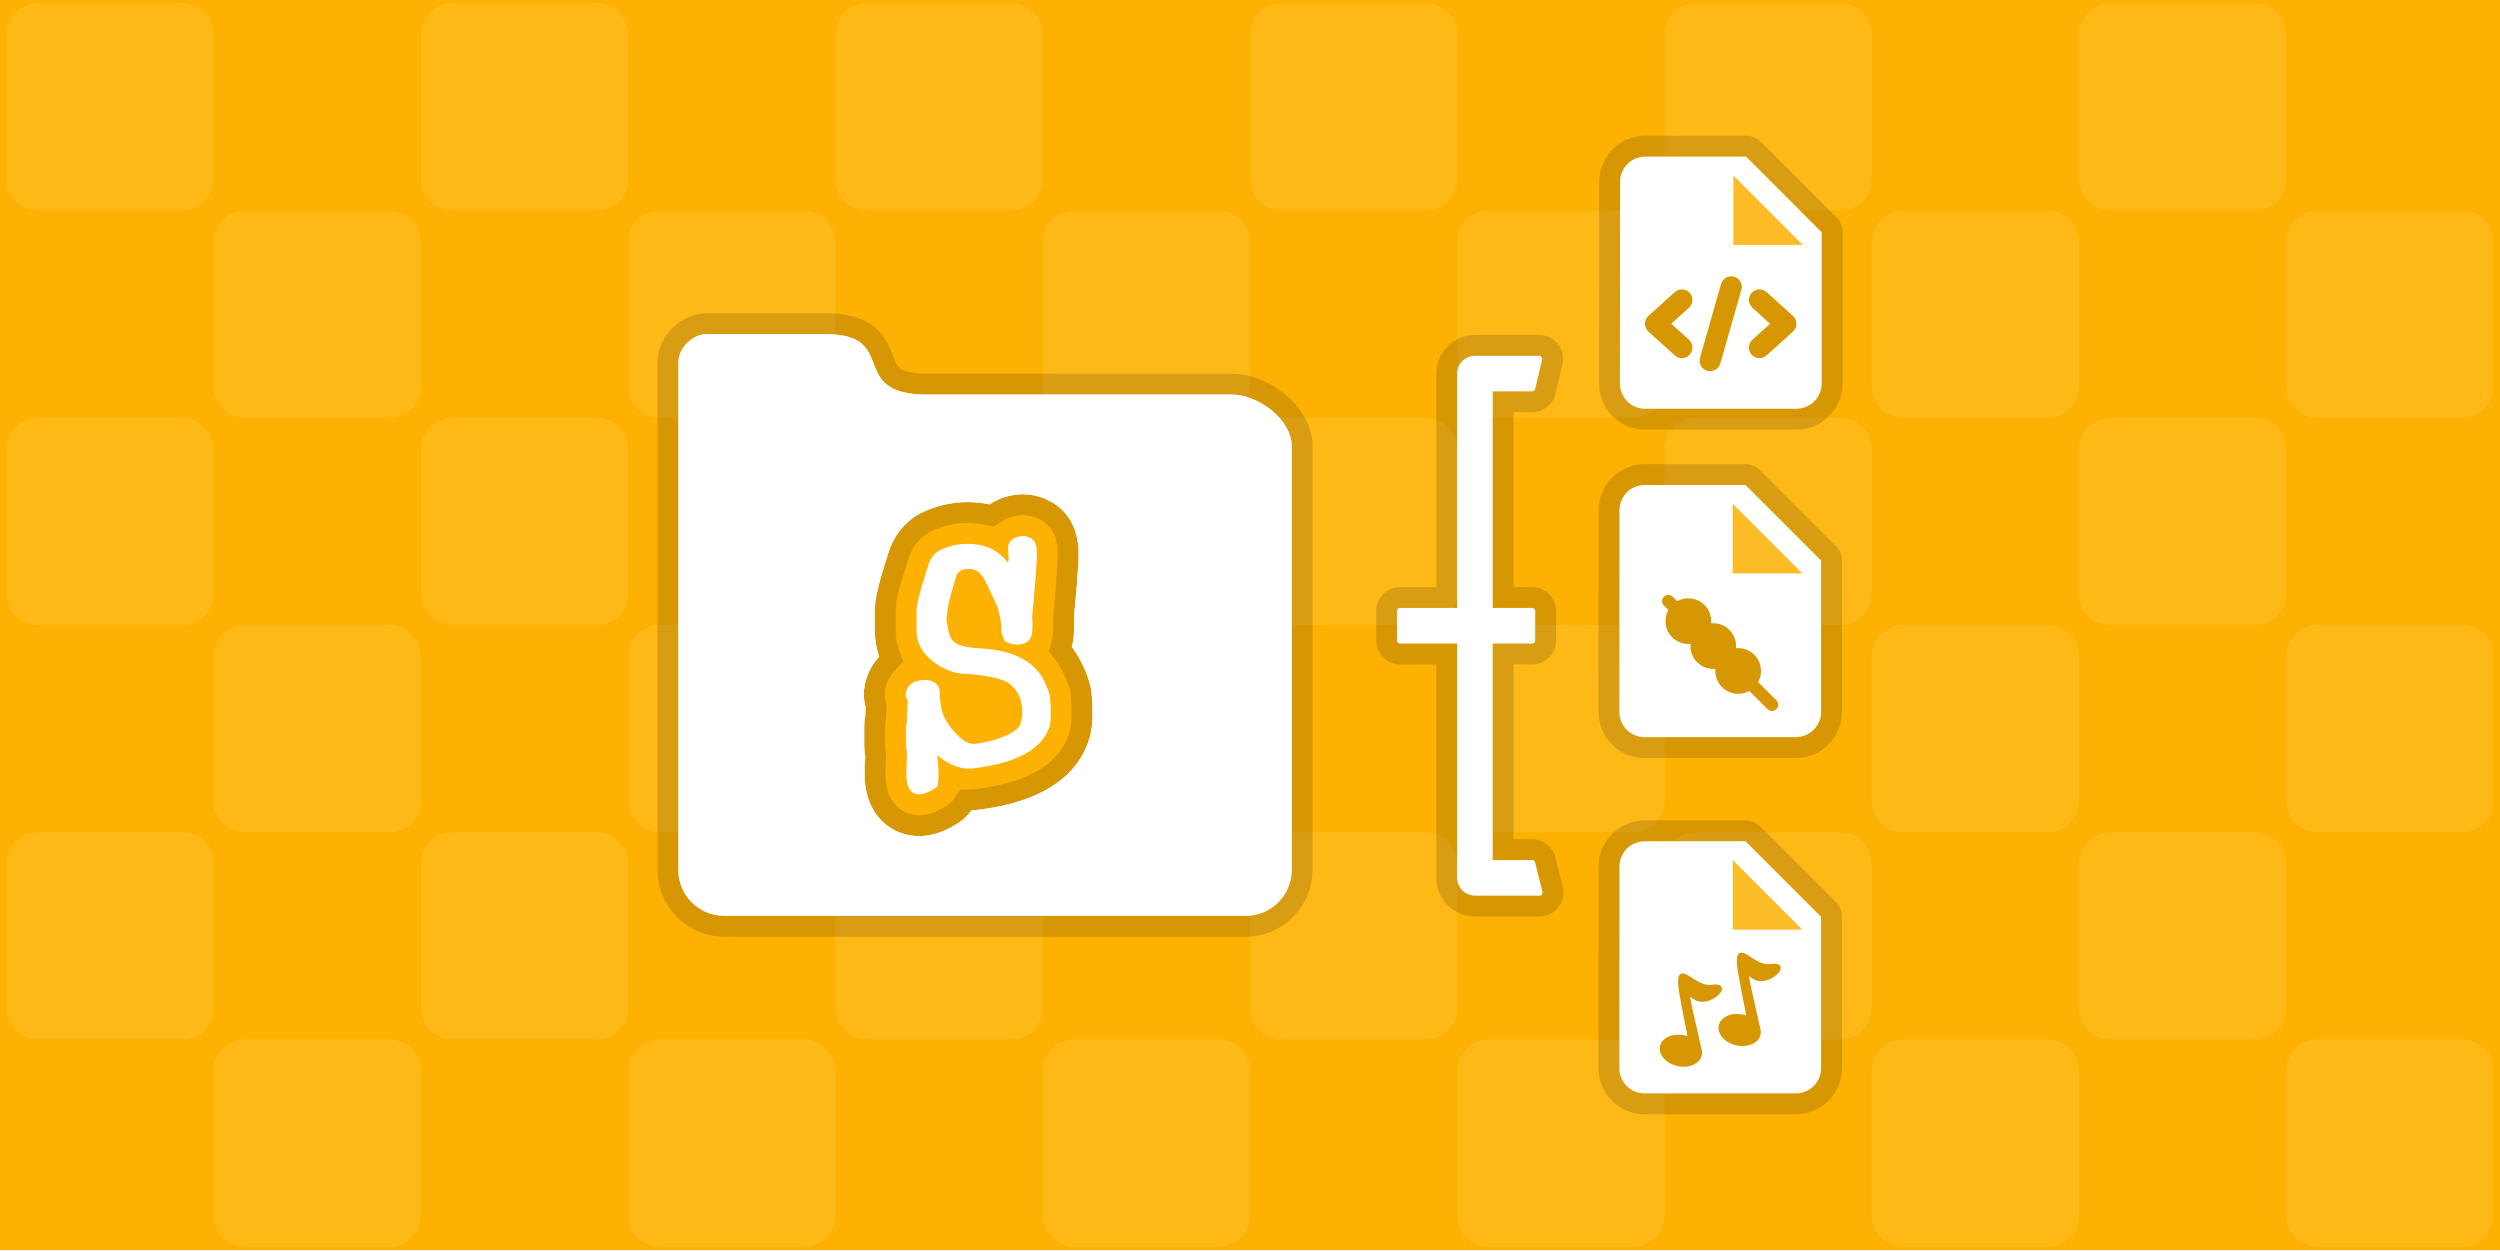
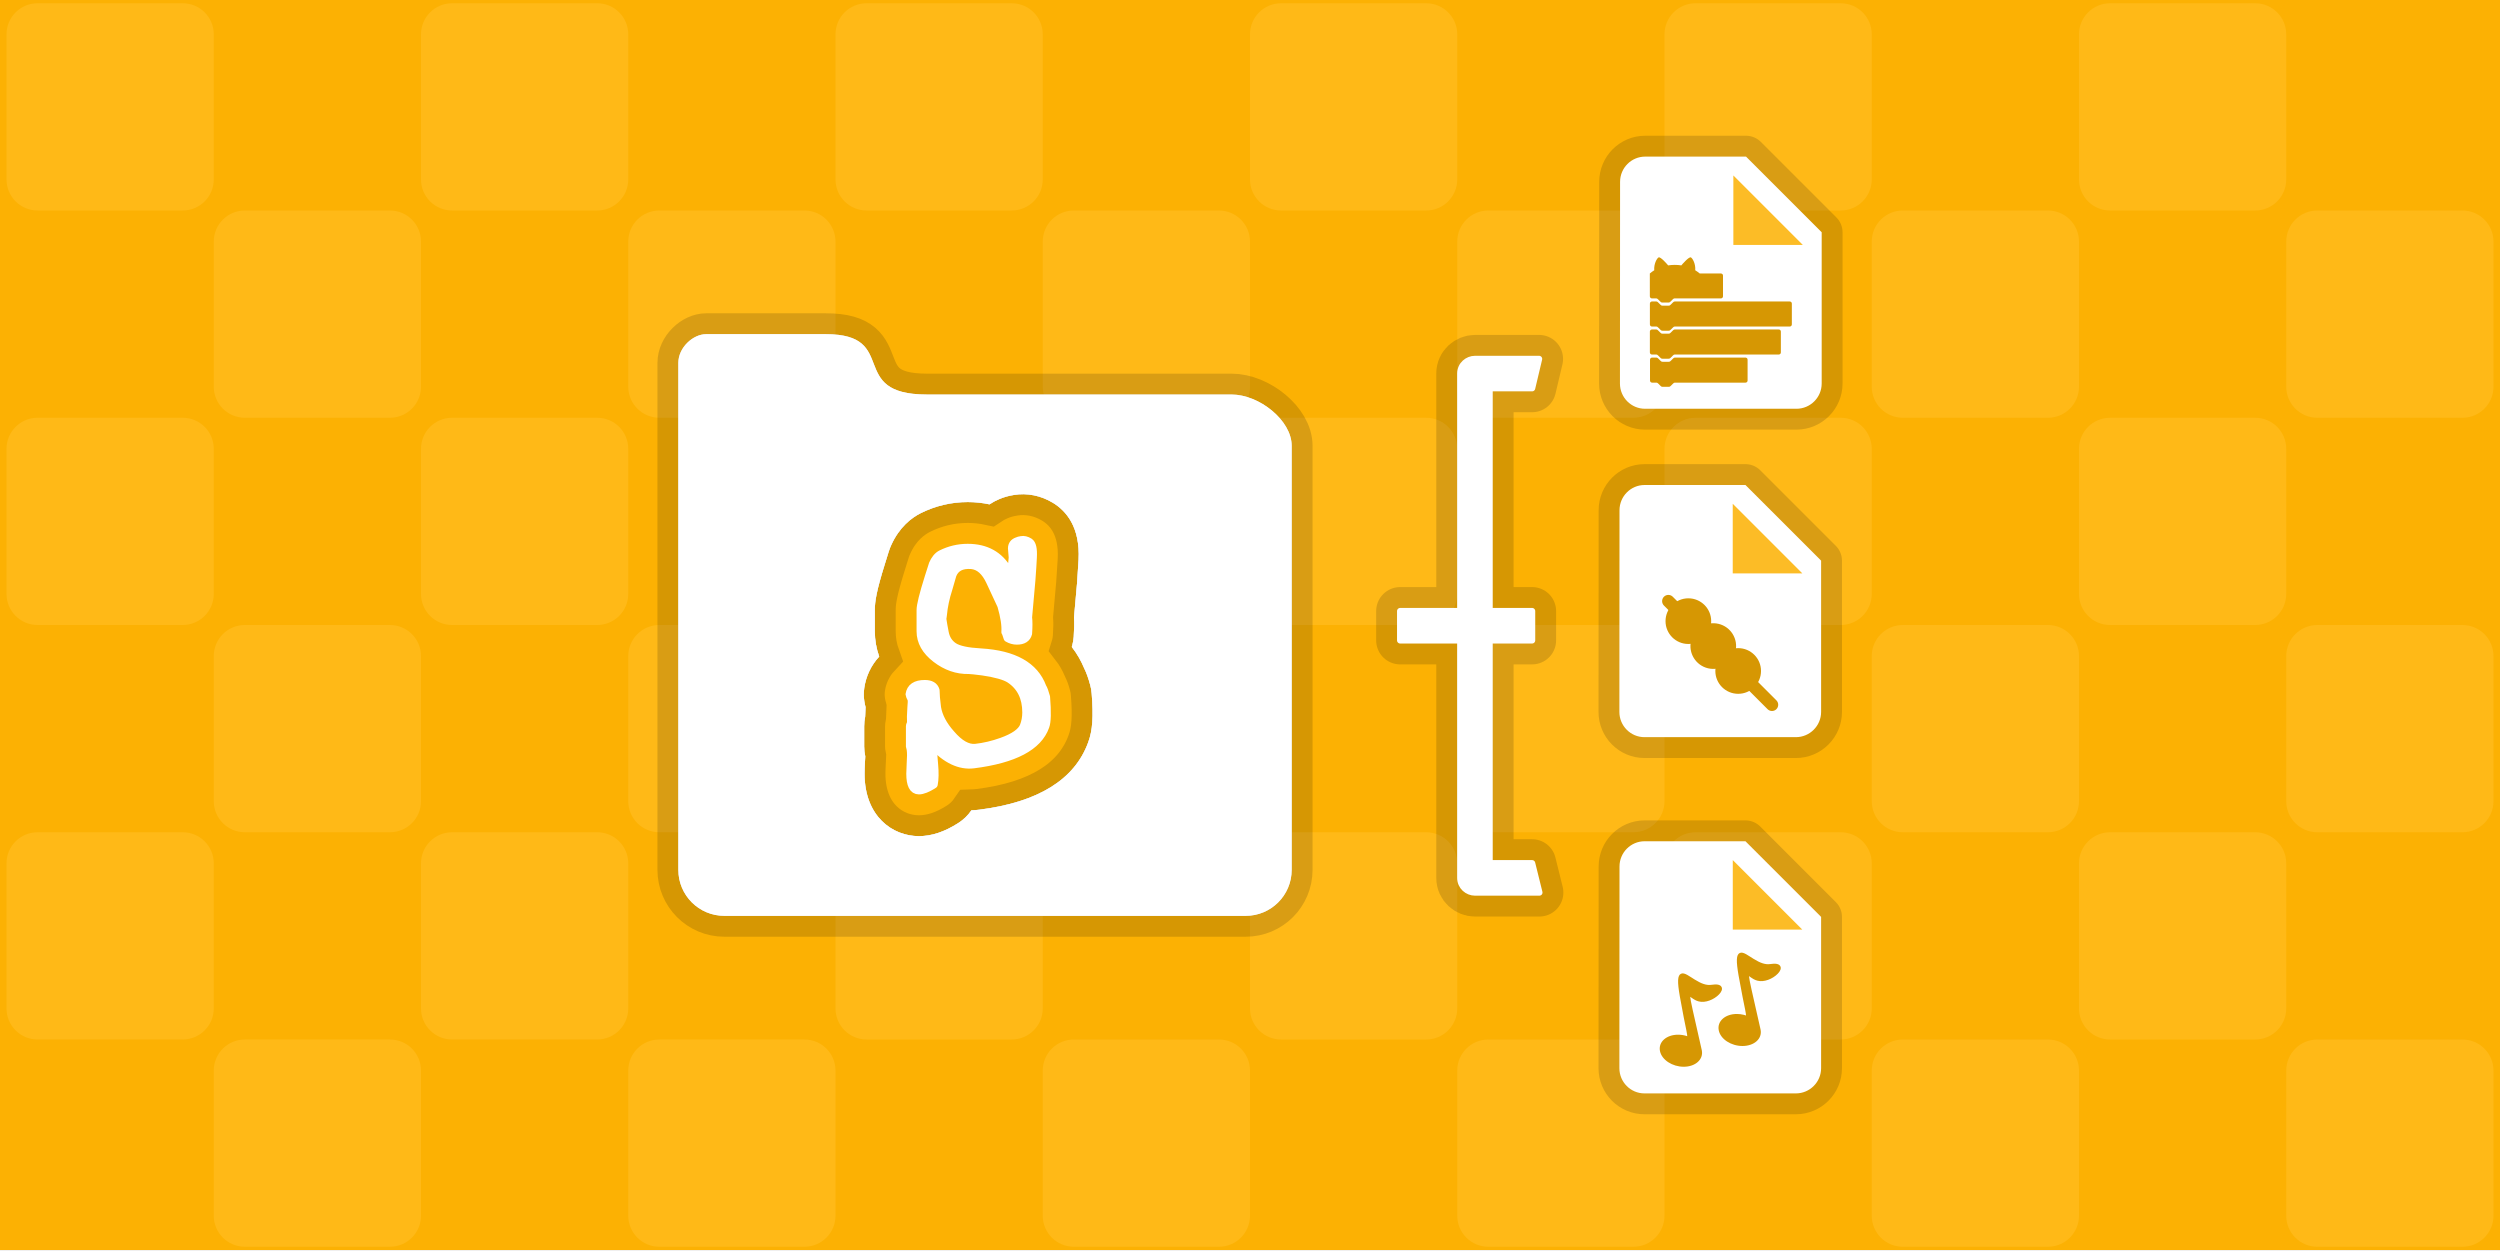
<svg xmlns="http://www.w3.org/2000/svg" version="1.1" width="599.121" height="299.562" viewBox="0,0,599.121,299.562">
  <g transform="translate(-0.43945,-0.21875)">
    <g stroke-miterlimit="10">
      <path d="M0.439,299.781v-299.562h599.121v299.562zM0.439,299.781" fill="#fcb103" fill-rule="nonzero" stroke="none" stroke-width="1" stroke-linecap="butt" stroke-linejoin="miter" />
      <path d="M349.667,256.784c0,-4.115 3.335,-7.45 7.45,-7.45h34.767c4.115,0 7.45,3.335 7.45,7.45v34.767c0,4.115 -3.335,7.45 -7.45,7.45h-34.767c-4.115,0 -7.45,-3.335 -7.45,-7.45zM449,256.785c0,-4.115 3.335,-7.45 7.45,-7.45h34.767c4.115,0 7.45,3.335 7.45,7.45v34.767c0,4.115 -3.335,7.45 -7.45,7.45h-34.767c-4.115,0 -7.45,-3.335 -7.45,-7.45zM548.333,256.785c0,-4.115 3.335,-7.45 7.45,-7.45h34.767c4.115,0 7.45,3.335 7.45,7.45v34.767c0,4.115 -3.335,7.45 -7.45,7.45h-34.767c-4.115,0 -7.45,-3.335 -7.45,-7.45zM2,107.783c0,-4.115 3.335,-7.45 7.45,-7.45h34.767c4.115,0 7.45,3.335 7.45,7.45v34.767c0,4.115 -3.335,7.45 -7.45,7.45h-34.767c-4.115,0 -7.45,-3.335 -7.45,-7.45zM200.667,107.783c0,-4.115 3.335,-7.45 7.45,-7.45h34.767c4.115,0 7.45,3.335 7.45,7.45v34.767c0,4.115 -3.335,7.45 -7.45,7.45h-34.767c-4.115,0 -7.45,-3.335 -7.45,-7.45zM300,107.784c0,-4.115 3.335,-7.45 7.45,-7.45h34.767c4.115,0 7.45,3.335 7.45,7.45v34.767c0,4.115 -3.335,7.45 -7.45,7.45h-34.767c-4.115,0 -7.45,-3.335 -7.45,-7.45zM101.333,107.783c0,-4.115 3.335,-7.45 7.45,-7.45h34.767c4.115,0 7.45,3.335 7.45,7.45v34.767c0,4.115 -3.335,7.45 -7.45,7.45h-34.767c-4.115,0 -7.45,-3.335 -7.45,-7.45zM51.667,256.782c0,-4.115 3.335,-7.45 7.45,-7.45h34.767c4.115,0 7.45,3.335 7.45,7.45v34.767c0,4.115 -3.335,7.45 -7.45,7.45h-34.767c-4.115,0 -7.45,-3.335 -7.45,-7.45zM151,256.782c0,-4.115 3.335,-7.45 7.45,-7.45h34.767c4.115,0 7.45,3.335 7.45,7.45v34.767c0,4.115 -3.335,7.45 -7.45,7.45h-34.767c-4.115,0 -7.45,-3.335 -7.45,-7.45zM250.333,256.783c0,-4.115 3.335,-7.45 7.45,-7.45h34.767c4.115,0 7.45,3.335 7.45,7.45v34.767c0,4.115 -3.335,7.45 -7.45,7.45h-34.767c-4.115,0 -7.45,-3.335 -7.45,-7.45zM250.333,107.783c0,-4.115 3.335,-7.45 7.45,-7.45h34.767c4.115,0 7.45,3.335 7.45,7.45v34.767c0,4.115 -3.335,7.45 -7.45,7.45h-34.767c-4.115,0 -7.45,-3.335 -7.45,-7.45zM399.333,107.784c0,-4.115 3.335,-7.45 7.45,-7.45h34.767c4.115,0 7.45,3.335 7.45,7.45v34.767c0,4.115 -3.335,7.45 -7.45,7.45h-34.767c-4.115,0 -7.45,-3.335 -7.45,-7.45zM498.667,107.784c0,-4.115 3.335,-7.45 7.45,-7.45h34.767c4.115,0 7.45,3.335 7.45,7.45v34.767c0,4.115 -3.335,7.45 -7.45,7.45h-34.767c-4.115,0 -7.45,-3.335 -7.45,-7.45zM2,207.116c0,-4.115 3.335,-7.45 7.45,-7.45h34.767c4.114,0 7.449,3.335 7.45,7.449v34.767c0,4.115 -3.335,7.45 -7.45,7.45h-34.767c-4.115,0 -7.45,-3.335 -7.45,-7.45zM200.667,207.116c0,-4.115 3.335,-7.45 7.45,-7.45h34.767c1.976,0 3.871,0.785 5.268,2.182c1.397,1.397 2.182,3.293 2.182,5.269v34.767c0,4.115 -3.335,7.45 -7.45,7.45h-34.767c-4.115,0 -7.45,-3.335 -7.45,-7.45zM300,207.117c0,-4.115 3.335,-7.45 7.45,-7.45h34.767c4.115,0 7.45,3.335 7.45,7.45v34.767c0,4.115 -3.335,7.45 -7.45,7.45h-34.767c-4.115,0 -7.45,-3.335 -7.45,-7.45zM101.333,207.116c0,-4.115 3.335,-7.45 7.45,-7.45h34.767c4.114,0 7.449,3.335 7.45,7.449v34.767c0,4.115 -3.335,7.45 -7.45,7.45h-34.767c-4.115,0 -7.45,-3.335 -7.45,-7.45zM349.667,58.117c0,-4.115 3.335,-7.45 7.45,-7.45h34.767c4.115,0 7.45,3.335 7.45,7.45v34.767c0,4.115 -3.335,7.45 -7.45,7.45h-34.767c-4.115,0 -7.45,-3.335 -7.45,-7.45zM449,58.118c0,-4.115 3.335,-7.45 7.45,-7.45h34.767c4.115,0 7.45,3.335 7.45,7.45v34.767c0,4.115 -3.335,7.45 -7.45,7.45h-34.767c-4.115,0 -7.45,-3.335 -7.45,-7.45zM548.333,58.118c0,-4.115 3.335,-7.45 7.45,-7.45h34.767c4.115,0 7.45,3.335 7.45,7.45v34.767c0,4.115 -3.335,7.45 -7.45,7.45h-34.767c-4.115,0 -7.45,-3.335 -7.45,-7.45zM399.333,207.117c0,-4.115 3.335,-7.45 7.45,-7.45h34.767c4.115,0 7.45,3.335 7.45,7.45v34.767c0,4.115 -3.335,7.45 -7.45,7.45h-34.767c-4.115,0 -7.45,-3.335 -7.45,-7.45zM498.667,207.117c0,-4.115 3.335,-7.45 7.45,-7.45h34.767c4.115,0 7.45,3.335 7.45,7.45v34.767c0,4.115 -3.335,7.45 -7.45,7.45h-34.767c-4.115,0 -7.45,-3.335 -7.45,-7.45zM51.667,58.116c0,-4.115 3.335,-7.45 7.45,-7.45h34.767c4.115,0 7.45,3.335 7.45,7.45v34.767c0,4.115 -3.335,7.45 -7.45,7.45h-34.767c-4.115,0 -7.45,-3.335 -7.45,-7.45zM151,58.116c0,-4.115 3.335,-7.45 7.45,-7.45h34.767c4.115,0 7.45,3.335 7.45,7.45v34.767c0,4.115 -3.335,7.45 -7.45,7.45h-34.767c-4.115,0 -7.45,-3.335 -7.45,-7.45zM250.333,58.116c0,-4.115 3.335,-7.45 7.45,-7.45h34.767c4.115,0 7.45,3.335 7.45,7.45v34.767c0,4.115 -3.335,7.45 -7.45,7.45h-34.767c-4.115,0 -7.45,-3.335 -7.45,-7.45zM349.667,157.451c0,-4.115 3.335,-7.45 7.45,-7.45h34.767c4.115,0 7.45,3.335 7.45,7.45v34.767c0,4.115 -3.335,7.45 -7.45,7.45h-34.767c-4.115,0 -7.45,-3.335 -7.45,-7.45zM449,157.451c0,-4.115 3.335,-7.45 7.45,-7.45h34.767c4.115,0 7.45,3.335 7.45,7.45v34.767c-0.001,4.114 -3.336,7.449 -7.45,7.449h-34.767c-4.114,0 -7.449,-3.335 -7.45,-7.449zM548.333,157.451c0,-4.115 3.335,-7.45 7.45,-7.45h34.767c4.115,0 7.45,3.335 7.45,7.45v34.767c-0.001,4.114 -3.336,7.449 -7.45,7.449h-34.767c-4.114,0 -7.449,-3.335 -7.45,-7.449zM2,8.449c0,-4.115 3.335,-7.45 7.45,-7.45h34.767c4.115,0 7.45,3.335 7.45,7.45v34.767c0,4.115 -3.335,7.45 -7.45,7.45h-34.767c-4.115,0 -7.45,-3.335 -7.45,-7.45zM200.667,8.45c0,-4.115 3.335,-7.45 7.45,-7.45h34.767c4.115,0 7.45,3.335 7.45,7.45v34.767c0,4.115 -3.335,7.45 -7.45,7.45h-34.767c-4.115,0 -7.45,-3.335 -7.45,-7.45zM300,8.45c0,-4.115 3.335,-7.45 7.45,-7.45h34.767c4.115,0 7.45,3.335 7.45,7.45v34.767c0,4.115 -3.335,7.45 -7.45,7.45h-34.767c-4.115,0 -7.45,-3.335 -7.45,-7.45zM101.333,8.449c0,-4.115 3.335,-7.45 7.45,-7.45h34.767c4.115,0 7.45,3.335 7.45,7.45v34.767c0,4.115 -3.335,7.45 -7.45,7.45h-34.767c-4.115,0 -7.45,-3.335 -7.45,-7.45zM51.667,157.45c0,-4.115 3.335,-7.45 7.45,-7.45h34.767c4.115,0 7.45,3.335 7.45,7.45v34.767c0,4.115 -3.335,7.45 -7.45,7.45h-34.767c-4.115,0 -7.45,-3.335 -7.45,-7.45zM151,157.45c0,-4.115 3.335,-7.45 7.45,-7.45h34.767c4.115,0 7.45,3.335 7.45,7.45v34.767c0,4.115 -3.335,7.45 -7.45,7.45h-34.767c-4.115,0 -7.45,-3.335 -7.45,-7.45zM250.333,157.45c0,-4.115 3.335,-7.45 7.45,-7.45h34.767c4.115,0 7.45,3.335 7.45,7.45v34.767c0,4.115 -3.335,7.45 -7.45,7.45h-34.767c-4.115,0 -7.45,-3.335 -7.45,-7.45zM399.333,8.45c0,-4.115 3.335,-7.45 7.45,-7.45h34.767c4.115,0 7.45,3.335 7.45,7.45v34.767c0,4.115 -3.335,7.45 -7.45,7.45h-34.767c-4.115,0 -7.45,-3.335 -7.45,-7.45zM498.667,8.45c0,-4.115 3.335,-7.45 7.45,-7.45h34.767c4.115,0 7.45,3.335 7.45,7.45v34.767c0,4.115 -3.335,7.45 -7.45,7.45h-34.767c-4.115,0 -7.45,-3.335 -7.45,-7.45z" fill="#ffb917" fill-rule="nonzero" stroke="none" stroke-width="1" stroke-linecap="round" stroke-linejoin="round" />
      <path d="M309.99,107.037c0,17.48 0,101.641 0,101.641c0,6.091 -4.938,11.024 -11.024,11.024h-124.944c-6.091,0 -11.024,-4.933 -11.024,-11.024c0,0 0,-105.87 0,-121.478c0,-3.714 3.541,-6.901 6.668,-6.901c5.565,0 19.89,0 28.663,0c17.885,0 4.862,14.464 24.235,14.464c14.222,0 60.516,0 72.997,0c6.668,0 14.429,6.203 14.429,12.274z" fill="#ffffff" fill-rule="nonzero" stroke-opacity="0.149" stroke="#000000" stroke-width="10" stroke-linecap="round" stroke-linejoin="round" />
      <path d="M309.99,107.037c0,17.48 0,101.641 0,101.641c0,6.091 -4.938,11.024 -11.024,11.024h-124.944c-6.091,0 -11.024,-4.933 -11.024,-11.024c0,0 0,-105.87 0,-121.478c0,-3.714 3.541,-6.901 6.668,-6.901c5.565,0 19.89,0 28.663,0c17.885,0 4.862,14.464 24.235,14.464c14.222,0 60.516,0 72.997,0c6.668,0 14.429,6.203 14.429,12.274z" fill="#ffffff" fill-rule="nonzero" stroke="none" stroke-width="1" stroke-linecap="round" stroke-linejoin="round" />
      <path d="M437.002,55.878v36.258c0,3.324 -2.719,6.043 -6.043,6.043h-36.288c-3.324,0 -6.013,-2.719 -6.013,-6.043l0.03,-48.344c0,-3.324 2.689,-6.043 6.013,-6.043h24.172z" fill="none" fill-rule="nonzero" stroke-opacity="0.149" stroke="#000000" stroke-width="10" stroke-linecap="round" stroke-linejoin="round" />
      <path d="M437.002,55.878v36.258c0,3.324 -2.719,6.043 -6.043,6.043h-36.288c-3.324,0 -6.013,-2.719 -6.013,-6.043l0.03,-48.344c0,-3.324 2.689,-6.043 6.013,-6.043h24.172z" fill="#ffffff" fill-rule="nonzero" stroke="none" stroke-width="1" stroke-linecap="butt" stroke-linejoin="miter" />
      <path d="M415.834,58.917v-16.652l16.652,16.652z" fill="#fcbc26" fill-rule="nonzero" stroke="none" stroke-width="0.5" stroke-linecap="butt" stroke-linejoin="miter" />
      <path d="M436.866,134.577v36.258c0,3.324 -2.719,6.043 -6.043,6.043h-36.288c-3.324,0 -6.013,-2.719 -6.013,-6.043l0.03,-48.344c0,-3.324 2.689,-6.043 6.013,-6.043h24.172z" fill="none" fill-rule="nonzero" stroke-opacity="0.149" stroke="#000000" stroke-width="10" stroke-linecap="round" stroke-linejoin="round" />
      <path d="M436.866,134.577v36.258c0,3.324 -2.719,6.043 -6.043,6.043h-36.288c-3.324,0 -6.013,-2.719 -6.013,-6.043l0.03,-48.344c0,-3.324 2.689,-6.043 6.013,-6.043h24.172z" fill="#ffffff" fill-rule="nonzero" stroke="none" stroke-width="1" stroke-linecap="butt" stroke-linejoin="miter" />
      <path d="M425.09,170.11c-0.254,0 -0.509,-0.097 -0.703,-0.291l-24.833,-24.834c-0.388,-0.388 -0.388,-1.019 0,-1.407c0.388,-0.388 1.019,-0.388 1.407,0l24.833,24.833c0.388,0.388 0.388,1.019 0,1.407c-0.195,0.194 -0.449,0.292 -0.703,0.292z" fill="#d69703" fill-rule="nonzero" stroke="#d69703" stroke-width="1" stroke-linecap="round" stroke-linejoin="round" />
      <path d="M410.524,149.076c0,3.022 -2.45,5.472 -5.472,5.472c-3.022,0 -5.472,-2.45 -5.472,-5.472c0,-3.022 2.45,-5.472 5.472,-5.472c3.022,0 5.472,2.45 5.472,5.472z" fill="#d69703" fill-rule="nonzero" stroke="#e2a414" stroke-width="0" stroke-linecap="butt" stroke-linejoin="miter" />
      <path d="M409.765,160.373c-2.941,-0.695 -4.763,-3.642 -4.068,-6.583c0.695,-2.941 3.642,-4.763 6.583,-4.068c2.941,0.695 4.763,3.642 4.068,6.583c-0.695,2.941 -3.642,4.763 -6.583,4.068z" fill="#d69703" fill-rule="nonzero" stroke="#e2a414" stroke-width="0" stroke-linecap="butt" stroke-linejoin="miter" />
      <path d="M422.464,161.016c0,3.022 -2.451,5.473 -5.473,5.473c-3.022,0 -5.472,-2.451 -5.472,-5.473c0,-3.022 2.45,-5.472 5.472,-5.472c3.022,0 5.473,2.451 5.473,5.472z" fill="#d69703" fill-rule="nonzero" stroke="#e2a414" stroke-width="0" stroke-linecap="butt" stroke-linejoin="miter" />
      <path d="M415.686,137.628v-16.677l16.677,16.677z" fill="#fcbc26" fill-rule="nonzero" stroke="none" stroke-width="0.5" stroke-linecap="butt" stroke-linejoin="miter" />
      <path d="M436.865,219.952v36.257c0,3.324 -2.719,6.043 -6.043,6.043h-36.287c-3.324,0 -6.013,-2.719 -6.013,-6.043l0.03,-48.342c0,-3.324 2.689,-6.043 6.013,-6.043h24.171z" fill="none" fill-rule="nonzero" stroke-opacity="0.149" stroke="#000000" stroke-width="10" stroke-linecap="round" stroke-linejoin="round" />
      <path d="M436.865,219.952v36.257c0,3.324 -2.719,6.043 -6.043,6.043h-36.287c-3.324,0 -6.013,-2.719 -6.013,-6.043l0.03,-48.342c0,-3.324 2.689,-6.043 6.013,-6.043h24.171z" fill="#ffffff" fill-rule="nonzero" stroke="none" stroke-width="1" stroke-linecap="butt" stroke-linejoin="miter" />
      <path d="M418.871,243.579c-0.008,-0.259 -0.072,-0.684 -0.212,-1.41c-0.08,-0.41 -0.507,-2.504 -0.624,-3.091c-0.327,-1.641 -0.63,-3.248 -0.946,-5.066c-0.607,-3.5 -0.574,-5.014 0.285,-5.409c0.414,-0.191 0.878,-0.066 1.525,0.29c0.343,0.188 1.808,1.131 1.715,1.074c1.652,1.029 2.871,1.47 4.085,1.283c1.265,-0.196 2.075,-0.05 2.383,0.512c0.288,0.526 0.012,1.173 -0.605,1.807c-1.22,1.256 -3.294,2.083 -4.846,1.676c-0.681,-0.182 -1.026,-0.385 -1.972,-1.05l-0.079,-0.055c0.039,0.491 0.219,1.442 0.594,3.151c0.244,1.107 1.724,7.613 2.185,9.674l0.002,0.01c0.438,2.185 -1.552,3.915 -4.339,3.915c-2.726,0 -5.273,-1.647 -5.686,-3.752c-0.439,-2.188 1.552,-3.923 4.337,-3.923c0.557,0 1.116,0.07 1.669,0.207c0.188,0.047 0.361,0.098 0.527,0.155zM404.786,248.543c-0.008,-0.264 -0.075,-0.694 -0.22,-1.439c-0.075,-0.381 -0.493,-2.434 -0.624,-3.089c-0.323,-1.624 -0.622,-3.224 -0.936,-5.03c-0.607,-3.5 -0.573,-5.014 0.285,-5.408c0.416,-0.191 0.878,-0.068 1.525,0.29c0.344,0.188 1.808,1.13 1.715,1.073c1.652,1.029 2.869,1.47 4.082,1.283c1.264,-0.199 2.075,-0.053 2.383,0.509c0.288,0.526 0.012,1.173 -0.603,1.807c-1.222,1.257 -3.296,2.083 -4.845,1.671c-0.68,-0.182 -1.024,-0.385 -1.971,-1.05l-0.079,-0.054c0.039,0.491 0.219,1.442 0.594,3.151c0.244,1.108 1.722,7.616 2.184,9.675l0.002,0.011c0.428,2.186 -1.561,3.921 -4.337,3.921c-2.724,0 -5.27,-1.652 -5.693,-3.762c-0.431,-2.188 1.561,-3.92 4.342,-3.92c0.75,0 1.494,0.124 2.196,0.361z" fill="#d69703" fill-rule="evenodd" stroke-opacity="0.1" stroke="#000000" stroke-width="0" stroke-linecap="butt" stroke-linejoin="miter" />
      <path d="M415.698,222.99v-16.652l16.652,16.652z" fill="#fcbc26" fill-rule="nonzero" stroke="none" stroke-width="0.5" stroke-linecap="butt" stroke-linejoin="miter" />
      <path d="M369.275,86.231l-1.667,7.026h-10.188l-0.002,53.403h10.188v7.026h-10.188v53.403h10.188l1.741,7.026h-15.443c-1.757,0 -3.513,-1.406 -3.513,-3.513v-56.914h-14.405v-7.026h14.405v-56.914c0,-2.108 1.757,-3.513 3.513,-3.513z" fill="none" fill-rule="nonzero" stroke-opacity="0.149" stroke="#000000" stroke-width="11.5" stroke-linecap="round" stroke-linejoin="round" />
      <path d="M369.275,86.231l-1.667,7.026h-10.188l-0.002,53.403h10.188v7.026h-10.188v53.403h10.188l1.741,7.026h-15.443c-1.757,0 -3.513,-1.406 -3.513,-3.513v-56.914h-14.405v-7.026h14.405v-56.914c0,-2.108 1.757,-3.513 3.513,-3.513z" fill="#ffffff" fill-rule="nonzero" stroke="#ffffff" stroke-width="1.5" stroke-linecap="round" stroke-linejoin="round" />
      <path d="M261.232,178.089c-3.23,8.95 -12.01,14.39 -26.09,16.17c-0.64,0.08 -1.27,0.13 -1.9,0.15c-0.82,1.2 -1.89,2.24 -3.15,3.05c-3.3,2.11 -6.39,3.14 -9.44,3.14c-6.27,0 -13.02,-4.68 -13.02,-14.96c0,-0.7 0.03,-1.61 0.1,-2.87c0.03,-0.54 0.06,-0.96 0.07,-1.27c-0.17,-0.78 -0.26,-1.57 -0.26,-2.37v-4.84c0,-0.79 0.08,-1.58 0.24,-2.37c0.01,-0.67 0.04,-1.42 0.09,-2.24c-0.24,-0.88 -0.42,-1.9 -0.42,-3.04c0,-0.52 0.04,-1.04 0.11,-1.55c0.38,-2.68 1.57,-5.37 3.58,-7.52c-0.69,-1.93 -1.05,-3.97 -1.05,-6.06v-5.1c0,-2.07 0.41,-4.65 2.42,-11.07c0.84,-2.76 1.11,-3.62 1.48,-4.42c1.97,-4.42 4.94,-6.63 7.1,-7.72c3.53,-1.76 7.32,-2.66 11.26,-2.66c1.82,0 3.56,0.19 5.22,0.55c0.74,-0.5 1.53,-0.92 2.37,-1.27c1.07,-0.46 2.21,-0.78 3.47,-0.98c3.15,-0.54 6.48,0.13 9.38,1.89c3.05,1.86 6.55,5.72 6.12,13.66c-0.07,1.4 -0.19,3.27 -0.37,5.71c-0.01,0.06 -0.01,0.12 -0.02,0.18c-0.16,1.77 -0.39,4.41 -0.7,7.9c0.08,1.35 0.05,2.86 -0.07,4.64c-0.05,0.68 -0.16,1.36 -0.34,2.02c-0.04,0.15 -0.08,0.29 -0.12,0.42c1.35,1.73 2.27,3.46 2.9,4.96c0.59,1.19 1.09,2.56 1.53,4.23c0.17,0.63 0.28,1.27 0.33,1.92c0.45,5.61 0.22,8.92 -0.82,11.72z" fill="#fcb103" fill-rule="nonzero" stroke="none" stroke-width="1" stroke-linecap="round" stroke-linejoin="round" />
      <path d="M251.088,167.253c0.293,3.637 0.233,5.981 -0.176,7.037c-1.702,4.809 -7.42,7.828 -17.152,9.06c-3.285,0.411 -6.568,-1.143 -9.853,-4.662c0,0.528 0.117,2.111 0.353,4.751c0.176,1.935 0.146,3.518 -0.088,4.749c-1.467,0.938 -2.639,1.408 -3.519,1.408c-1.35,0 -2.023,-1.319 -2.023,-3.959c0,-0.469 0.029,-1.216 0.088,-2.242c0.058,-1.025 0.088,-1.744 0.088,-2.155c0,-0.997 -0.088,-1.7 -0.264,-2.111v-4.838c0,-0.117 0.029,-0.249 0.088,-0.396c0.058,-0.146 0.117,-0.278 0.176,-0.396c-0.059,-0.82 -0.03,-2.081 0.088,-3.782c0.117,-1.056 0.117,-1.729 0,-2.023c-0.294,-0.585 -0.439,-0.937 -0.439,-1.055c0.233,-1.642 1.437,-2.463 3.606,-2.463c1.407,0 2.257,0.499 2.551,1.495c0,0.938 0.117,2.317 0.352,4.134c0.353,2.111 1.466,4.223 3.343,6.333c2.052,2.405 4.016,3.519 5.894,3.343c2.111,-0.233 4.222,-0.732 6.333,-1.495c2.932,-1.056 4.691,-2.287 5.278,-3.694c0.409,-1.056 0.615,-2.169 0.615,-3.343c0,-3.576 -1.319,-6.245 -3.958,-8.004c-1.174,-0.762 -3.343,-1.378 -6.51,-1.848c-1.818,-0.233 -2.933,-0.352 -3.342,-0.352c-2.815,0.059 -5.44,-0.85 -7.873,-2.727c-2.434,-1.876 -3.65,-4.047 -3.65,-6.51v-5.101c0,-1.113 0.645,-3.723 1.936,-7.828c0.585,-1.936 0.908,-2.961 0.968,-3.079c0.527,-1.231 1.201,-2.052 2.022,-2.463c1.993,-0.996 4.104,-1.495 6.333,-1.495c4.339,0 7.535,1.759 9.588,5.277c0.176,0.176 0.469,0.44 0.88,0.792c0.058,-0.82 0.176,-2.081 0.352,-3.782c-0.059,-0.762 -0.118,-1.495 -0.176,-2.199c0,-0.82 0.409,-1.377 1.231,-1.671c0.234,-0.117 0.557,-0.205 0.968,-0.264c0.586,-0.117 1.217,0.03 1.892,0.439c0.673,0.411 0.952,1.643 0.835,3.694c-0.059,1.29 -0.176,3.108 -0.352,5.453c-0.176,1.936 -0.439,4.897 -0.792,8.885c0.117,0.938 0.117,2.229 0,3.87c-0.294,1.114 -1.174,1.671 -2.639,1.671c-0.763,0 -1.495,-0.205 -2.199,-0.615c-0.352,-1.113 -0.527,-1.584 -0.527,-1.408c0.116,-1.583 -0.206,-3.694 -0.968,-6.333c-0.646,-1.348 -1.539,-3.268 -2.683,-5.761c-1.144,-2.492 -2.654,-3.827 -4.53,-4.003c-2.346,-0.176 -3.87,0.616 -4.574,2.375c-0.234,0.763 -0.558,1.878 -0.967,3.343c-0.704,2.17 -1.144,4.252 -1.32,6.245c-0.059,0.646 -0.118,0.91 -0.176,0.792c0.176,1.174 0.381,2.346 0.616,3.519c0.293,1.466 1.012,2.581 2.155,3.342c1.144,0.763 3.327,1.231 6.553,1.407c7.916,0.471 12.812,3.227 14.689,8.269c0.292,0.47 0.585,1.261 0.879,2.374z" fill="#ffffff" fill-rule="nonzero" stroke="#ffffff" stroke-width="2" stroke-linecap="round" stroke-linejoin="round" />
      <path d="M195.408,212.506v-105.693h80.567v105.693zM262.052,166.369c-0.05,-0.65 -0.16,-1.29 -0.33,-1.92c-0.44,-1.67 -0.94,-3.04 -1.53,-4.23c-0.63,-1.5 -1.55,-3.23 -2.9,-4.96c0.04,-0.13 0.08,-0.27 0.12,-0.42c0.18,-0.66 0.29,-1.34 0.34,-2.02c0.12,-1.78 0.15,-3.29 0.07,-4.64c0.31,-3.49 0.54,-6.13 0.7,-7.9c0.01,-0.06 0.01,-0.12 0.02,-0.18c0.18,-2.44 0.3,-4.31 0.37,-5.71c0.43,-7.94 -3.07,-11.8 -6.12,-13.66c-2.9,-1.76 -6.23,-2.43 -9.38,-1.89c-1.26,0.2 -2.4,0.52 -3.47,0.98c-0.84,0.35 -1.63,0.77 -2.37,1.27c-1.66,-0.36 -3.4,-0.55 -5.22,-0.55c-3.94,0 -7.73,0.9 -11.26,2.66c-2.16,1.09 -5.13,3.3 -7.1,7.72c-0.37,0.8 -0.64,1.66 -1.48,4.42c-2.01,6.42 -2.42,9 -2.42,11.07v5.1c0,2.09 0.36,4.13 1.05,6.06c-2.01,2.15 -3.2,4.84 -3.58,7.52c-0.07,0.51 -0.11,1.03 -0.11,1.55c0,1.14 0.18,2.16 0.42,3.04c-0.05,0.82 -0.08,1.57 -0.09,2.24c-0.16,0.79 -0.24,1.58 -0.24,2.37v4.84c0,0.8 0.09,1.59 0.26,2.37c-0.01,0.31 -0.04,0.73 -0.07,1.27c-0.07,1.26 -0.1,2.17 -0.1,2.87c0,10.28 6.75,14.96 13.02,14.96c3.05,0 6.14,-1.03 9.44,-3.14c1.26,-0.81 2.33,-1.85 3.15,-3.05c0.63,-0.02 1.26,-0.07 1.9,-0.15c14.08,-1.78 22.86,-7.22 26.09,-16.17c1.04,-2.8 1.27,-6.11 0.82,-11.72z" fill="#ffffff" fill-rule="nonzero" stroke-opacity="0.149" stroke="#000000" stroke-width="10" stroke-linecap="butt" stroke-linejoin="miter" />
      <path d="M186.651,218.344l-1.46,-118.829l99.25,0.584l2.043,118.245zM262.052,166.369c-0.05,-0.65 -0.16,-1.29 -0.33,-1.92c-0.44,-1.67 -0.94,-3.04 -1.53,-4.23c-0.63,-1.5 -1.55,-3.23 -2.9,-4.96c0.04,-0.13 0.08,-0.27 0.12,-0.42c0.18,-0.66 0.29,-1.34 0.34,-2.02c0.12,-1.78 0.15,-3.29 0.07,-4.64c0.31,-3.49 0.54,-6.13 0.7,-7.9c0.01,-0.06 0.01,-0.12 0.02,-0.18c0.18,-2.44 0.3,-4.31 0.37,-5.71c0.43,-7.94 -3.07,-11.8 -6.12,-13.66c-2.9,-1.76 -6.23,-2.43 -9.38,-1.89c-1.26,0.2 -2.4,0.52 -3.47,0.98c-0.84,0.35 -1.63,0.77 -2.37,1.27c-1.66,-0.36 -3.4,-0.55 -5.22,-0.55c-3.94,0 -7.73,0.9 -11.26,2.66c-2.16,1.09 -5.13,3.3 -7.1,7.72c-0.37,0.8 -0.64,1.66 -1.48,4.42c-2.01,6.42 -2.42,9 -2.42,11.07v5.1c0,2.09 0.36,4.13 1.05,6.06c-2.01,2.15 -3.2,4.84 -3.58,7.52c-0.07,0.51 -0.11,1.03 -0.11,1.55c0,1.14 0.18,2.16 0.42,3.04c-0.05,0.82 -0.08,1.57 -0.09,2.24c-0.16,0.79 -0.24,1.58 -0.24,2.37v4.84c0,0.8 0.09,1.59 0.26,2.37c-0.01,0.31 -0.04,0.73 -0.07,1.27c-0.07,1.26 -0.1,2.17 -0.1,2.87c0,10.28 6.75,14.96 13.02,14.96c3.05,0 6.14,-1.03 9.44,-3.14c1.26,-0.81 2.33,-1.85 3.15,-3.05c0.63,-0.02 1.26,-0.07 1.9,-0.15c14.08,-1.78 22.86,-7.22 26.09,-16.17c1.04,-2.8 1.27,-6.11 0.82,-11.72z" fill="#ffffff" fill-rule="nonzero" stroke-opacity="0.149" stroke="#000000" stroke-width="0" stroke-linecap="butt" stroke-linejoin="miter" />
-       <path d="M397.491,75.795c1.701,-1.537 3.394,-3.068 5.089,-4.596c0.606,-0.546 1.437,-0.501 1.913,0.093c0.433,0.541 0.361,1.309 -0.155,1.772c-0.975,0.876 -1.945,1.759 -2.917,2.638c-0.72,0.651 -1.442,1.301 -2.162,1.952c-0.165,0.149 -0.164,0.153 -0.001,0.3c1.613,1.457 3.227,2.913 4.839,4.372c0.157,0.142 0.329,0.27 0.45,0.447c0.283,0.417 0.331,0.861 0.106,1.314c-0.222,0.447 -0.594,0.685 -1.095,0.71c-0.364,0.018 -0.672,-0.113 -0.941,-0.356c-2.078,-1.877 -4.152,-3.758 -6.239,-5.624c-0.612,-0.548 -0.651,-1.472 -0.005,-2.018c0.38,-0.321 0.741,-0.665 1.119,-1.005z" fill="#d69703" fill-rule="nonzero" stroke="#d69703" stroke-width="2.5" stroke-linecap="butt" stroke-linejoin="miter" />
-       <path d="M421.922,81.947c1.479,-1.335 2.95,-2.663 4.42,-3.991c0.162,-0.146 0.162,-0.15 -0.002,-0.299c-1.62,-1.464 -3.241,-2.928 -4.862,-4.392c-0.19,-0.172 -0.388,-0.334 -0.509,-0.569c-0.282,-0.55 -0.149,-1.222 0.322,-1.589c0.51,-0.398 1.181,-0.387 1.657,0.037c0.662,0.591 1.319,1.187 1.978,1.782c1.435,1.295 2.869,2.59 4.304,3.884c0.259,0.233 0.427,0.509 0.46,0.864c0.04,0.428 -0.094,0.788 -0.406,1.077c-0.445,0.412 -0.897,0.816 -1.347,1.222c-0.68,0.615 -1.361,1.229 -2.042,1.843l-2.273,2.051c-0.231,0.208 -0.459,0.419 -0.693,0.623c-0.519,0.454 -1.305,0.414 -1.775,-0.091c-0.469,-0.502 -0.462,-1.295 0.027,-1.778c0.235,-0.232 0.488,-0.445 0.741,-0.673z" fill="#d69703" fill-rule="nonzero" stroke="#d69703" stroke-width="2.5" stroke-linecap="butt" stroke-linejoin="miter" />
-       <path d="M413.61,70.308c0.164,-0.575 0.319,-1.14 0.488,-1.701c0.161,-0.534 0.53,-0.855 1.08,-0.92c0.528,-0.062 0.956,0.145 1.243,0.604c0.19,0.304 0.238,0.64 0.143,0.981c-0.363,1.299 -0.738,2.595 -1.108,3.893c-0.728,2.552 -1.455,5.104 -2.183,7.656c-0.58,2.031 -1.163,4.061 -1.741,6.093c-0.166,0.583 -0.536,0.938 -1.141,1.004c-0.758,0.082 -1.357,-0.532 -1.39,-1.186c-0.02,-0.387 0.13,-0.734 0.232,-1.092c0.575,-2.032 1.157,-4.061 1.737,-6.091c0.503,-1.76 1.008,-3.52 1.511,-5.281c0.376,-1.316 0.751,-2.632 1.13,-3.959z" fill="#d69703" fill-rule="nonzero" stroke="#d69703" stroke-width="2.5" stroke-linecap="butt" stroke-linejoin="miter" />
+       <path d="M395.82,65.76c0.323,-0.286 0.684,-0.535 1.057,-0.771c-0.124,-1.555 0.659,-2.898 1.045,-3.084c0.46,-0.224 2.052,1.629 2.288,1.915c1.045,-0.162 2.114,-0.162 3.159,0c0.236,-0.286 1.828,-2.139 2.288,-1.915c0.386,0.187 1.169,1.53 1.045,3.084c0.373,0.224 0.734,0.485 1.057,0.759l5.099,0.012c0.275,0 0.497,0.223 0.497,0.497v4.975c0,0.275 -0.223,0.497 -0.497,0.497h-11.069c-0.249,0 -0.373,0.124 -0.497,0.249l-0.497,0.497c-0.124,0.124 -0.249,0.249 -0.497,0.249h-1.492c-0.249,0 -0.373,-0.124 -0.497,-0.249l-0.497,-0.497c-0.124,-0.124 -0.249,-0.249 -0.497,-0.249h-0.995c-0.275,0 -0.497,-0.223 -0.497,-0.497z" fill="#d69703" fill-rule="nonzero" stroke="#c28802" stroke-width="0" stroke-linecap="butt" stroke-linejoin="miter" />
+       <path d="M395.835,72.969c0,-0.276 0.224,-0.5 0.5,-0.5h1.001c0.25,0 0.375,0.125 0.5,0.25l0.5,0.5c0.125,0.125 0.25,0.25 0.5,0.25h1.501c0.25,0 0.375,-0.125 0.5,-0.25l0.5,-0.5c0.125,-0.125 0.25,-0.25 0.5,-0.25h27.515c0.276,0 0.5,0.224 0.5,0.5v5.003c0,0.276 -0.224,0.5 -0.5,0.5h-27.515c-0.25,0 -0.375,0.125 -0.5,0.25l-0.5,0.5c-0.125,0.125 -0.25,0.25 -0.5,0.25h-1.501c-0.25,0 -0.375,-0.125 -0.5,-0.25l-0.5,-0.5c-0.125,-0.125 -0.25,-0.25 -0.5,-0.25h-1.001c-0.276,0 -0.5,-0.224 -0.5,-0.5z" fill="#d69703" fill-rule="nonzero" stroke="#c28802" stroke-width="0" stroke-linecap="butt" stroke-linejoin="miter" />
+       <path d="M395.829,79.679c0,-0.276 0.224,-0.5 0.5,-0.5h1.001c0.25,0 0.375,0.125 0.5,0.25l0.5,0.5c0.125,0.125 0.25,0.25 0.5,0.25h1.501c0.25,0 0.375,-0.125 0.5,-0.25l0.5,-0.5c0.125,-0.125 0.25,-0.25 0.5,-0.25h24.889c0.276,0 0.5,0.224 0.5,0.5v5.003c0,0.276 -0.224,0.5 -0.5,0.5h-24.889c-0.25,0 -0.375,0.125 -0.5,0.25l-0.5,0.5c-0.125,0.125 -0.25,0.25 -0.5,0.25h-1.501c-0.25,0 -0.375,-0.125 -0.5,-0.25l-0.5,-0.5c-0.125,-0.125 -0.25,-0.25 -0.5,-0.25h-1.001c-0.276,0 -0.5,-0.224 -0.5,-0.5z" fill="#d69703" fill-rule="nonzero" stroke="#c28802" stroke-width="0" stroke-linecap="butt" stroke-linejoin="miter" />
+       <path d="M395.861,86.416c0,-0.276 0.224,-0.5 0.5,-0.5h1.001c0.25,0 0.375,0.125 0.5,0.25l0.5,0.5c0.125,0.125 0.25,0.25 0.5,0.25h1.501c0.25,0 0.375,-0.125 0.5,-0.25l0.5,-0.5c0.125,-0.125 0.25,-0.25 0.5,-0.25h16.884c0.276,0 0.5,0.224 0.5,0.5v5.003c0,0.276 -0.224,0.5 -0.5,0.5h-16.884c-0.25,0 -0.375,0.125 -0.5,0.25l-0.5,0.5c-0.125,0.125 -0.25,0.25 -0.5,0.25h-1.501c-0.25,0 -0.375,-0.125 -0.5,-0.25l-0.5,-0.5c-0.125,-0.125 -0.25,-0.25 -0.5,-0.25h-1.001c-0.276,0 -0.5,-0.224 -0.5,-0.5z" fill="#d69703" fill-rule="nonzero" stroke="#c28802" stroke-width="0" stroke-linecap="butt" stroke-linejoin="miter" />
    </g>
  </g>
</svg>
